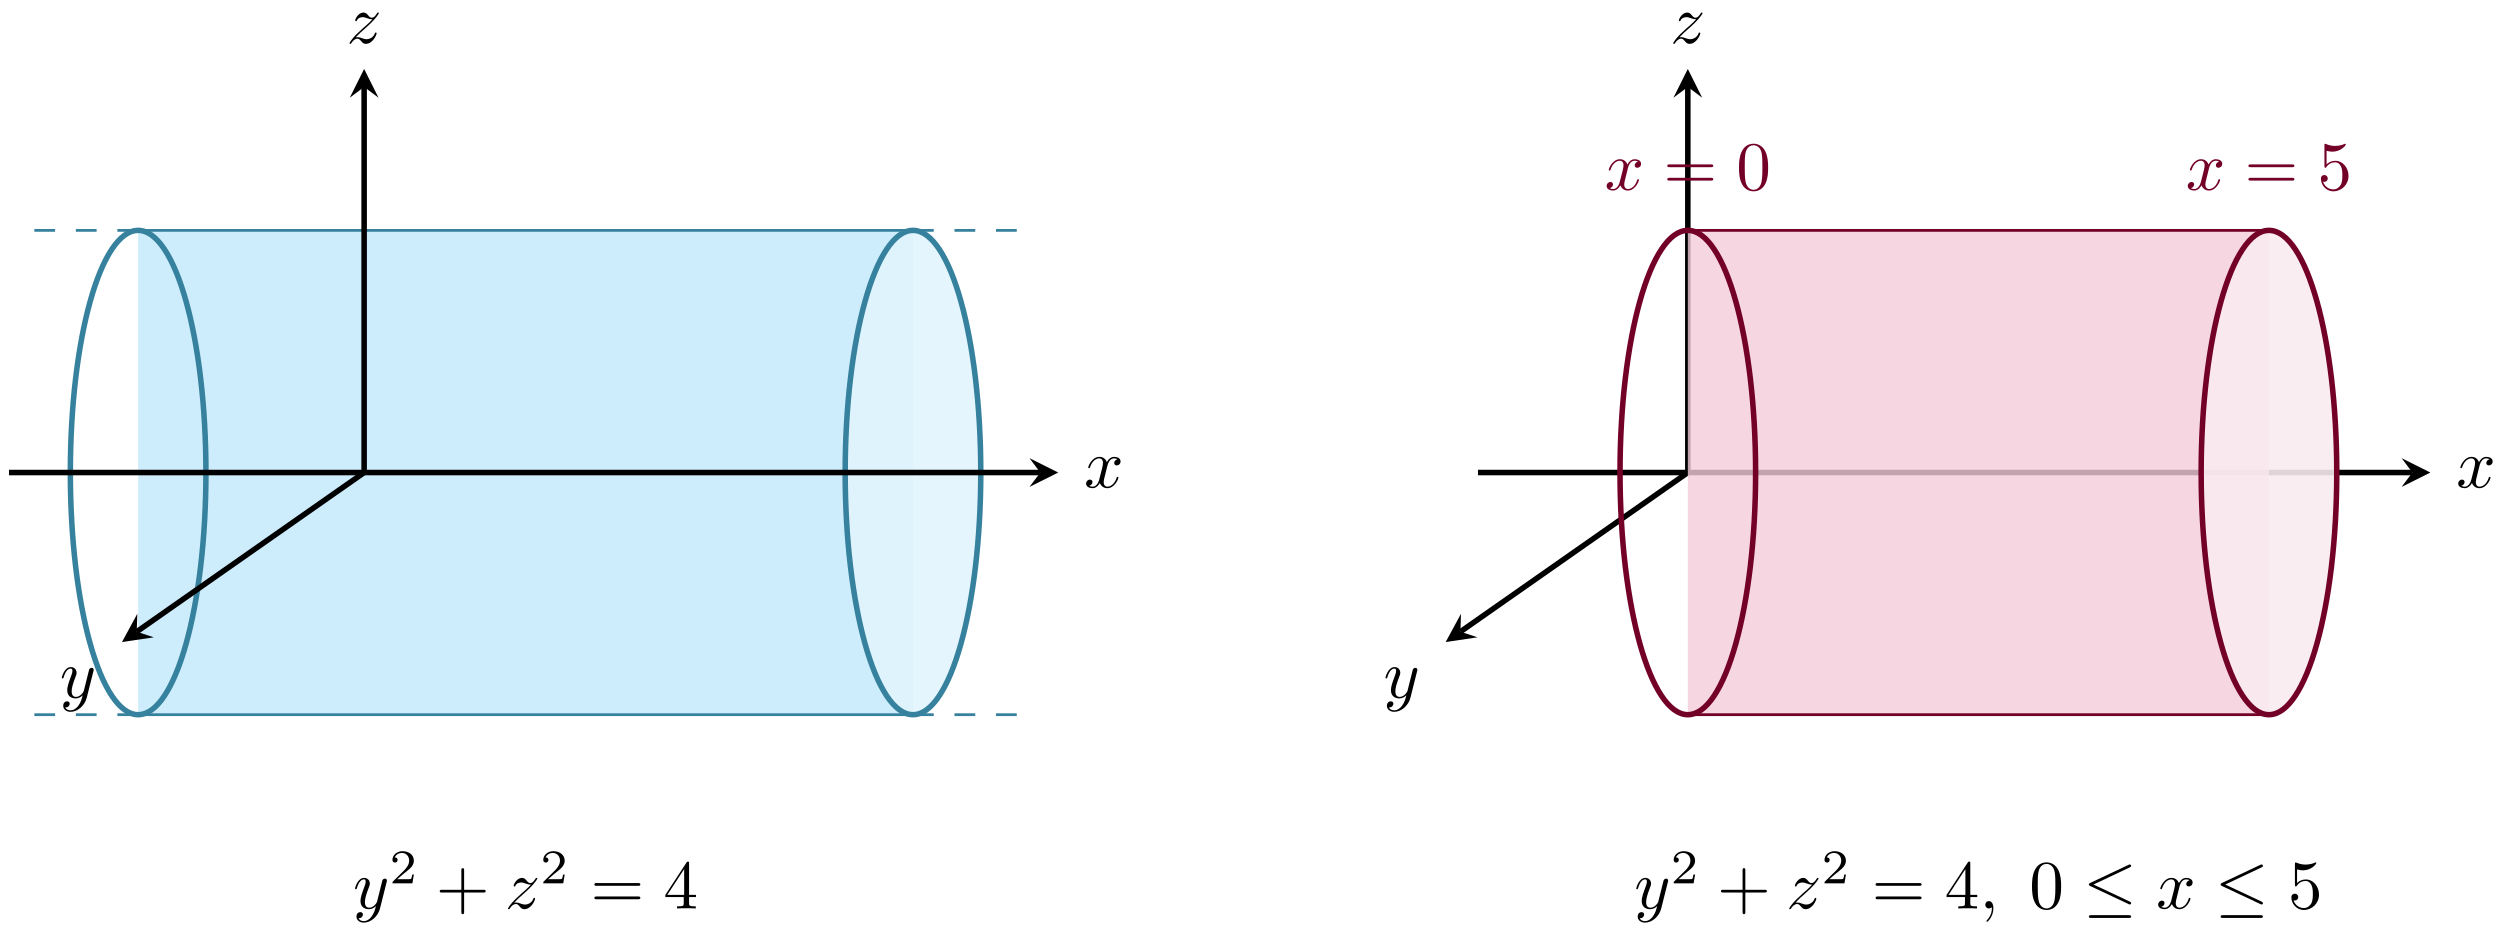
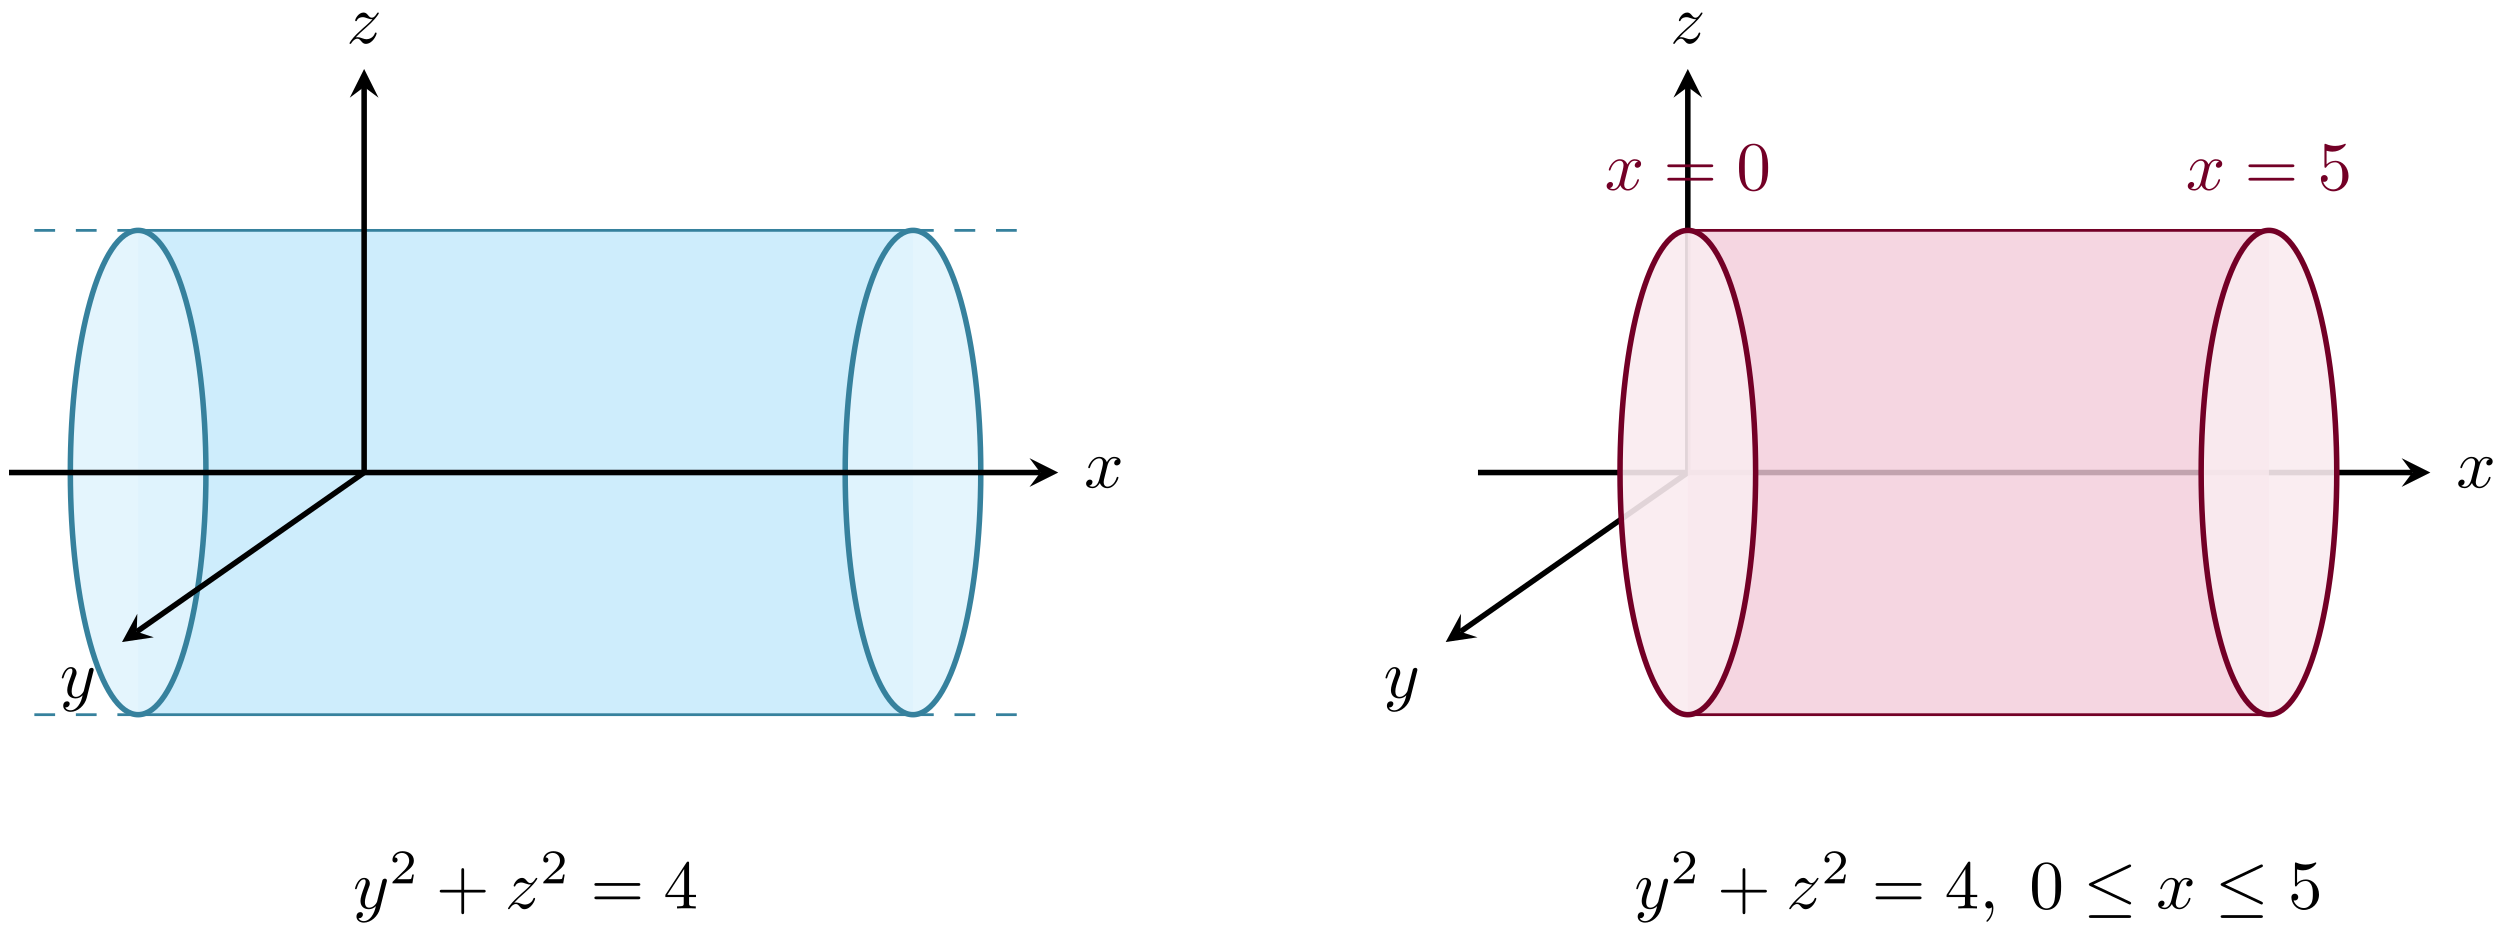
<svg xmlns="http://www.w3.org/2000/svg" xmlns:xlink="http://www.w3.org/1999/xlink" version="1.1" width="360" height="135" viewBox="0 0 360 135">
  <defs>
    <path id="font_1_4" d="M.133 .083C.187 .141 .216 .166 .252 .197 .252 .198 .314 .251 .35 .287 .445 .38 .467 .428 .467 .432 .467 .442 .458 .442 .456 .442 .449 .442 .446 .44 .441 .431 .411 .383 .39 .367 .366 .367 .342 .367 .33 .382 .315 .399 .296 .422 .279 .442 .246 .442 .171 .442 .125 .349 .125 .328 .125 .323 .128 .317 .137 .317 .146 .317 .148 .322 .15 .328 .169 .374 .227 .375 .235 .375 .256 .375 .275 .368 .298 .36 .338 .345 .349 .345 .375 .345 .339 .302 .255 .23 .236 .214L.146 .13C.078 .063 .043 .006 .043-.001 .043-.011 .053-.011 .055-.011 .063-.011 .065-.009 .071 .002 .094 .037 .124 .064 .156 .064 .179 .064 .189 .055 .214 .026 .231 .005 .249-.011 .278-.011 .377-.011 .435 .116 .435 .143 .435 .148 .431 .153 .423 .153 .414 .153 .412 .147 .409 .14 .386 .075 .322 .056 .289 .056 .269 .056 .251 .062 .23 .069 .196 .082 .181 .086 .16 .086 .158 .086 .142 .086 .133 .083Z" />
    <path id="font_1_3" d="M.486 .381C.49 .395 .49 .397 .49 .404 .49 .422 .476 .431 .461 .431 .451 .431 .435 .425 .426 .41 .424 .405 .416 .374 .412 .356 .405 .33 .398 .303 .392 .276L.347 .096C.343 .081 .3 .011 .234 .011 .183 .011 .172 .055 .172 .092 .172 .138 .189 .2 .223 .288 .239 .329 .243 .34 .243 .36 .243 .405 .211 .442 .161 .442 .066 .442 .029 .297 .029 .288 .029 .278 .039 .278 .041 .278 .051 .278 .052 .28 .057 .296 .084 .39 .124 .42 .158 .42 .166 .42 .183 .42 .183 .388 .183 .363 .173 .337 .166 .318 .126 .212 .108 .155 .108 .108 .108 .019 .171-.011 .23-.011 .269-.011 .303 .006 .331 .034 .318-.018 .306-.067 .266-.12 .24-.154 .202-.183 .156-.183 .142-.183 .097-.18 .08-.141 .096-.141 .109-.141 .123-.129 .133-.12 .143-.107 .143-.088 .143-.057 .116-.053 .106-.053 .083-.053 .05-.069 .05-.118 .05-.168 .094-.205 .156-.205 .259-.205 .362-.114 .39-.001L.486 .381Z" />
    <path id="font_1_2" d="M.334 .302C.34 .328 .363 .42 .433 .42 .438 .42 .462 .42 .483 .407 .455 .402 .435 .377 .435 .353 .435 .337 .446 .318 .473 .318 .495 .318 .527 .336 .527 .376 .527 .428 .468 .442 .434 .442 .376 .442 .341 .389 .329 .366 .304 .432 .25 .442 .221 .442 .117 .442 .06 .313 .06 .288 .06 .278 .07 .278 .072 .278 .08 .278 .083 .28 .085 .289 .119 .395 .185 .42 .219 .42 .238 .42 .273 .411 .273 .353 .273 .322 .256 .255 .219 .115 .203 .053 .168 .011 .124 .011 .118 .011 .095 .011 .074 .024 .099 .029 .121 .05 .121 .078 .121 .105 .099 .113 .084 .113 .054 .113 .029 .087 .029 .055 .029 .009 .079-.011 .123-.011 .189-.011 .225 .059 .228 .065 .24 .028 .276-.011 .336-.011 .439-.011 .496 .118 .496 .143 .496 .153 .487 .153 .484 .153 .475 .153 .473 .149 .471 .142 .438 .035 .37 .011 .338 .011 .299 .011 .283 .043 .283 .077 .283 .099 .289 .121 .3 .165L.334 .302Z" />
    <path id="font_2_1" d="M.505 .182H.471C.468 .16 .458 .101 .445 .091 .437 .085 .36 .085 .346 .085H.162C.267 .178 .302 .206 .362 .253 .436 .312 .505 .374 .505 .469 .505 .59 .399 .664 .271 .664 .147 .664 .063 .577 .063 .485 .063 .434 .106 .429 .116 .429 .14 .429 .169 .446 .169 .482 .169 .5 .162 .535 .11 .535 .141 .606 .209 .628 .256 .628 .356 .628 .408 .55 .408 .469 .408 .382 .346 .313 .314 .277L.073 .039C.063 .03 .063 .028 .063 0H.475L.505 .182Z" />
    <path id="font_3_1" d="M.409 .23H.688C.702 .23 .721 .23 .721 .25 .721 .27 .702 .27 .688 .27H.409V.55C.409 .564 .409 .583 .389 .583 .369 .583 .369 .564 .369 .55V.27H.089C.075 .27 .056 .27 .056 .25 .056 .23 .075 .23 .089 .23H.369V-.05C.369-.064 .369-.083 .389-.083 .409-.083 .409-.064 .409-.05V.23Z" />
    <path id="font_3_5" d="M.687 .327C.702 .327 .721 .327 .721 .347 .721 .367 .702 .367 .688 .367H.089C.075 .367 .056 .367 .056 .347 .056 .327 .075 .327 .09 .327H.687M.688 .133C.702 .133 .721 .133 .721 .153 .721 .173 .702 .173 .687 .173H.09C.075 .173 .056 .173 .056 .153 .056 .133 .075 .133 .089 .133H.688Z" />
    <path id="font_3_3" d="M.294 .165V.078C.294 .042 .292 .031 .218 .031H.197V0C.238 .003 .29 .003 .332 .003 .374 .003 .427 .003 .468 0V.031H.447C.373 .031 .371 .042 .371 .078V.165H.471V.196H.371V.651C.371 .671 .371 .677 .355 .677 .346 .677 .343 .677 .335 .665L.028 .196V.165H.294M.3 .196H.056L.3 .569V.196Z" />
    <path id="font_3_2" d="M.46 .32C.46 .4 .455 .48 .42 .554 .374 .65 .292 .666 .25 .666 .19 .666 .117 .64 .076 .547 .044 .478 .039 .4 .039 .32 .039 .245 .043 .155 .084 .079 .127-.002 .2-.022 .249-.022 .303-.022 .379-.001 .423 .094 .455 .163 .46 .241 .46 .32M.249-0C.21-0 .151 .025 .133 .121 .122 .181 .122 .273 .122 .332 .122 .396 .122 .462 .13 .516 .149 .635 .224 .644 .249 .644 .282 .644 .348 .626 .367 .527 .377 .471 .377 .395 .377 .332 .377 .257 .377 .189 .366 .125 .351 .03 .294-0 .249-0Z" />
    <path id="font_3_4" d="M.449 .2C.449 .319 .367 .419 .259 .419 .211 .419 .168 .403 .132 .368V.564C.152 .558 .185 .551 .217 .551 .34 .551 .41 .642 .41 .655 .41 .661 .407 .666 .4 .666 .399 .666 .397 .666 .392 .663 .372 .654 .323 .634 .256 .634 .216 .634 .17 .641 .123 .662 .115 .665 .113 .665 .111 .665 .101 .665 .101 .657 .101 .641V.344C.101 .326 .101 .318 .115 .318 .122 .318 .124 .321 .128 .327 .139 .343 .176 .397 .257 .397 .309 .397 .334 .351 .342 .333 .358 .296 .36 .257 .36 .207 .36 .172 .36 .112 .336 .07 .312 .031 .275 .006 .229 .006 .156 .006 .099 .058 .082 .117 .085 .116 .088 .115 .099 .115 .132 .115 .149 .14 .149 .164 .149 .188 .132 .213 .099 .213 .085 .213 .05 .206 .05 .16 .05 .074 .119-.022 .231-.022 .347-.022 .449 .073 .449 .2Z" />
    <path id="font_1_1" d="M.203 .001C.203 .067 .178 .106 .139 .106 .106 .106 .086 .081 .086 .053 .086 .026 .106 0 .139 0 .151 0 .164 .004 .174 .013 .177 .015 .178 .016 .179 .016 .18 .016 .181 .015 .181 .001 .181-.073 .146-.133 .113-.166 .102-.177 .102-.179 .102-.182 .102-.189 .107-.193 .112-.193 .123-.193 .203-.116 .203 .001Z" />
    <path id="font_4_1" d="M.675 .594C.686 .599 .694 .604 .694 .616 .694 .627 .686 .636 .674 .636 .669 .636 .66 .632 .656 .63L.103 .369C.086 .361 .083 .354 .083 .346 .083 .337 .089 .33 .103 .324L.656 .064C.669 .057 .671 .057 .674 .057 .685 .057 .694 .066 .694 .077 .694 .086 .69 .092 .673 .1L.15 .346 .675 .594M.659-.137C.676-.137 .694-.137 .694-.117 .694-.097 .673-.097 .658-.097H.119C.104-.097 .083-.097 .083-.117 .083-.137 .101-.137 .118-.137H.659Z" />
  </defs>
  <path transform="matrix(1.00003,0,0,-1.00008,52.43505,68.0444)" d="M-32.542-34.867V34.867H79.031V-34.867ZM79.031 34.867" fill="#c1e8fb" fill-opacity=".8" />
+   <path transform="matrix(1.00003,0,0,-1.00008,52.43505,68.0444)" d="M-22.78 0C-22.78 19.257-27.15 34.867-32.542 34.867-37.934 34.867-42.305 19.257-42.305 0-42.305-19.257-37.934-34.867-32.542-34.867-27.15-34.867-22.78-19.257-22.78 0ZM-32.542 0" fill="#e1f4fd" fill-opacity=".9" />
  <path transform="matrix(1.00003,0,0,-1.00008,52.43505,68.0444)" d="M88.794 0C88.794 19.257 84.423 34.867 79.031 34.867 73.64 34.867 69.269 19.257 69.269 0 69.269-19.257 73.64-34.867 79.031-34.867 84.423-34.867 88.794-19.257 88.794 0ZM79.031 0" fill="#e1f4fd" fill-opacity=".9" />
  <path transform="matrix(1.00003,0,0,-1.00008,52.43505,68.0444)" stroke-width=".797" stroke-linecap="butt" stroke-miterlimit="10" stroke-linejoin="miter" fill="none" stroke="#36819d" d="M-22.78 0C-22.78 19.257-27.15 34.867-32.542 34.867-37.934 34.867-42.305 19.257-42.305 0-42.305-19.257-37.934-34.867-32.542-34.867-27.15-34.867-22.78-19.257-22.78 0ZM-32.542 0" />
  <path transform="matrix(1.00003,0,0,-1.00008,52.43505,68.0444)" stroke-width=".797" stroke-linecap="butt" stroke-miterlimit="10" stroke-linejoin="miter" fill="none" stroke="#36819d" d="M88.794 0C88.794 19.257 84.423 34.867 79.031 34.867 73.64 34.867 69.269 19.257 69.269 0 69.269-19.257 73.64-34.867 79.031-34.867 84.423-34.867 88.794-19.257 88.794 0ZM79.031 0" />
  <path transform="matrix(1.00003,0,0,-1.00008,52.43505,68.0444)" stroke-width=".399" stroke-linecap="butt" stroke-miterlimit="10" stroke-linejoin="miter" fill="none" stroke="#36819d" d="M-32.542 34.867H79.031" />
  <path transform="matrix(1.00003,0,0,-1.00008,52.43505,68.0444)" stroke-width=".399" stroke-linecap="butt" stroke-miterlimit="10" stroke-linejoin="miter" fill="none" stroke="#36819d" d="M-32.542-34.867H79.031" />
  <path transform="matrix(1.00003,0,0,-1.00008,52.43505,68.0444)" stroke-width=".399" stroke-linecap="butt" stroke-dasharray="2.989,2.989" stroke-miterlimit="10" stroke-linejoin="miter" fill="none" stroke="#36819d" d="M-32.542 34.867H-48.814" />
  <path transform="matrix(1.00003,0,0,-1.00008,52.43505,68.0444)" stroke-width=".399" stroke-linecap="butt" stroke-dasharray="2.989,2.989" stroke-miterlimit="10" stroke-linejoin="miter" fill="none" stroke="#36819d" d="M-32.542-34.867H-48.814" />
  <path transform="matrix(1.00003,0,0,-1.00008,52.43505,68.0444)" stroke-width=".399" stroke-linecap="butt" stroke-dasharray="2.989,2.989" stroke-miterlimit="10" stroke-linejoin="miter" fill="none" stroke="#36819d" d="M79.031 34.867H95.303" />
  <path transform="matrix(1.00003,0,0,-1.00008,52.43505,68.0444)" stroke-width=".399" stroke-linecap="butt" stroke-dasharray="2.989,2.989" stroke-miterlimit="10" stroke-linejoin="miter" fill="none" stroke="#36819d" d="M79.031-34.867H95.303" />
  <path transform="matrix(1.00003,0,0,-1.00008,52.43505,68.0444)" stroke-width=".797" stroke-linecap="butt" stroke-miterlimit="10" stroke-linejoin="miter" fill="none" stroke="#000000" d="M0 0V55.521" />
  <path transform="matrix(0,-1.00008,-1.00003,-0,52.43505,12.51876)" d="M2.59 0-1.554 2.072 0 0-1.554-2.072" />
  <use data-text="z" xlink:href="#font_1_4" transform="matrix(9.962899,0,0,-9.963397,49.89896,6.208454)" />
  <path transform="matrix(1.00003,0,0,-1.00008,52.43505,68.0444)" stroke-width=".797" stroke-linecap="butt" stroke-miterlimit="10" stroke-linejoin="miter" fill="none" stroke="#000000" d="M0 0-32.745-22.921" />
  <path transform="matrix(-.8192346,.5735059,.5734772,.8192755,19.68917,90.96771)" d="M2.59 0-1.554 2.072 0 0-1.554-2.072" />
  <use data-text="y" xlink:href="#font_1_3" transform="matrix(9.962899,0,0,-9.963397,8.605728,100.462)" />
  <path transform="matrix(1.00003,0,0,-1.00008,52.43505,68.0444)" stroke-width=".797" stroke-linecap="butt" stroke-miterlimit="10" stroke-linejoin="miter" fill="none" stroke="#000000" d="M-51.138 0H97.362" />
  <path transform="matrix(1.00003,0,0,-1.00008,149.7995,68.0444)" d="M2.59 0-1.554 2.072 0 0-1.554-2.072" />
  <use data-text="x" xlink:href="#font_1_2" transform="matrix(9.962899,0,0,-9.963397,156.1092,70.18958)" />
  <use data-text="y" xlink:href="#font_1_3" transform="matrix(9.962899,0,0,-9.963397,50.83299,130.8174)" />
  <use data-text="2" xlink:href="#font_2_1" transform="matrix(6.97401,0,0,-6.974358,56.07414,127.2021)" />
  <use data-text="+" xlink:href="#font_3_1" transform="matrix(9.962899,0,0,-9.963397,62.75835,130.8174)" />
  <use data-text="z" xlink:href="#font_1_4" transform="matrix(9.962899,0,0,-9.963397,72.72066,130.8174)" />
  <use data-text="2" xlink:href="#font_2_1" transform="matrix(6.97401,0,0,-6.974358,77.79282,127.2021)" />
  <use data-text="=" xlink:href="#font_3_5" transform="matrix(9.962899,0,0,-9.963397,85.02904,130.8174)" />
  <use data-text="4" xlink:href="#font_3_3" transform="matrix(9.962899,0,0,-9.963397,95.52994,130.8174)" />
  <path transform="matrix(1.00003,0,0,-1.00008,52.43505,68.0444)" stroke-width=".797" stroke-linecap="butt" stroke-miterlimit="10" stroke-linejoin="miter" fill="none" stroke="#000000" d="M190.606 0V55.521" />
  <path transform="matrix(0,-1.00008,-1.00003,-0,243.0464,12.51876)" d="M2.59 0-1.554 2.072 0 0-1.554-2.072" />
  <use data-text="z" xlink:href="#font_1_4" transform="matrix(9.962899,0,0,-9.963397,240.5107,6.208454)" />
  <path transform="matrix(1.00003,0,0,-1.00008,52.43505,68.0444)" stroke-width=".797" stroke-linecap="butt" stroke-miterlimit="10" stroke-linejoin="miter" fill="none" stroke="#000000" d="M190.606 0 157.861-22.921" />
  <path transform="matrix(-.8192346,.5735059,.5734772,.8192755,210.3005,90.96771)" d="M2.59 0-1.554 2.072 0 0-1.554-2.072" />
  <use data-text="y" xlink:href="#font_1_3" transform="matrix(9.962899,0,0,-9.963397,199.2175,100.462)" />
  <path transform="matrix(1.00003,0,0,-1.00008,52.43505,68.0444)" stroke-width=".797" stroke-linecap="butt" stroke-miterlimit="10" stroke-linejoin="miter" fill="none" stroke="#000000" d="M160.388 0H294.941" />
  <path transform="matrix(1.00003,0,0,-1.00008,347.3845,68.0444)" d="M2.59 0-1.554 2.072 0 0-1.554-2.072" />
  <use data-text="x" xlink:href="#font_1_2" transform="matrix(9.962899,0,0,-9.963397,353.6941,70.18958)" />
  <path transform="matrix(1.00003,0,0,-1.00008,52.43505,68.0444)" d="M190.606-34.867V34.867H274.286V-34.867ZM274.286 34.867" fill="#f2ccd9" fill-opacity=".8" />
+   <path transform="matrix(1.00003,0,0,-1.00008,52.43505,68.0444)" d="M200.368 0C200.368 19.257 195.997 34.867 190.606 34.867 185.214 34.867 180.843 19.257 180.843 0 180.843-19.257 185.214-34.867 190.606-34.867 195.997-34.867 200.368-19.257 200.368 0ZM190.606 0" fill="#faebf0" fill-opacity=".9" />
  <path transform="matrix(1.00003,0,0,-1.00008,52.43505,68.0444)" d="M284.049 0C284.049 19.257 279.678 34.867 274.286 34.867 268.894 34.867 264.524 19.257 264.524 0 264.524-19.257 268.894-34.867 274.286-34.867 279.678-34.867 284.049-19.257 284.049 0ZM274.286 0" fill="#faebf0" fill-opacity=".9" />
  <path transform="matrix(1.00003,0,0,-1.00008,52.43505,68.0444)" stroke-width=".797" stroke-linecap="butt" stroke-miterlimit="10" stroke-linejoin="miter" fill="none" stroke="#730026" d="M200.368 0C200.368 19.257 195.997 34.867 190.606 34.867 185.214 34.867 180.843 19.257 180.843 0 180.843-19.257 185.214-34.867 190.606-34.867 195.997-34.867 200.368-19.257 200.368 0ZM190.606 0" />
  <path transform="matrix(1.00003,0,0,-1.00008,52.43505,68.0444)" stroke-width=".797" stroke-linecap="butt" stroke-miterlimit="10" stroke-linejoin="miter" fill="none" stroke="#730026" d="M284.049 0C284.049 19.257 279.678 34.867 274.286 34.867 268.894 34.867 264.524 19.257 264.524 0 264.524-19.257 268.894-34.867 274.286-34.867 279.678-34.867 284.049-19.257 284.049 0ZM274.286 0" />
  <path transform="matrix(1.00003,0,0,-1.00008,52.43505,68.0444)" stroke-width=".399" stroke-linecap="butt" stroke-miterlimit="10" stroke-linejoin="miter" fill="none" stroke="#730026" d="M190.606 34.867H274.286" />
  <path transform="matrix(1.00003,0,0,-1.00008,52.43505,68.0444)" stroke-width=".399" stroke-linecap="butt" stroke-miterlimit="10" stroke-linejoin="miter" fill="none" stroke="#730026" d="M190.606-34.867H274.286" />
  <use data-text="x" xlink:href="#font_1_2" transform="matrix(9.962899,0,0,-9.963397,231.0664,27.33015)" fill="#730026" />
  <use data-text="=" xlink:href="#font_3_5" transform="matrix(9.962899,0,0,-9.963397,239.5277,27.33015)" fill="#730026" />
  <use data-text="0" xlink:href="#font_3_2" transform="matrix(9.962899,0,0,-9.963397,250.0286,27.33015)" fill="#730026" />
  <use data-text="x" xlink:href="#font_1_2" transform="matrix(9.962899,0,0,-9.963397,314.75,27.33015)" fill="#730026" />
  <use data-text="=" xlink:href="#font_3_5" transform="matrix(9.962899,0,0,-9.963397,323.2112,27.33015)" fill="#730026" />
  <use data-text="5" xlink:href="#font_3_4" transform="matrix(9.962899,0,0,-9.963397,333.7121,27.33015)" fill="#730026" />
  <use data-text="y" xlink:href="#font_1_3" transform="matrix(9.962899,0,0,-9.963397,235.3296,130.8174)" />
  <use data-text="2" xlink:href="#font_2_1" transform="matrix(6.97401,0,0,-6.974358,240.5707,127.2021)" />
  <use data-text="+" xlink:href="#font_3_1" transform="matrix(9.962899,0,0,-9.963397,247.2549,130.8174)" />
  <use data-text="z" xlink:href="#font_1_4" transform="matrix(9.962899,0,0,-9.963397,257.2172,130.8174)" />
  <use data-text="2" xlink:href="#font_2_1" transform="matrix(6.97401,0,0,-6.974358,262.2894,127.2021)" />
  <use data-text="=" xlink:href="#font_3_5" transform="matrix(9.962899,0,0,-9.963397,269.5256,130.8174)" />
  <use data-text="4" xlink:href="#font_3_3" transform="matrix(9.962899,0,0,-9.963397,280.0265,130.8174)" />
  <use data-text="," xlink:href="#font_1_1" transform="matrix(9.962899,0,0,-9.963397,285.0241,130.8174)" />
  <use data-text="0" xlink:href="#font_3_2" transform="matrix(9.962899,0,0,-9.963397,292.2193,130.8174)" />
  <use data-text="≤" xlink:href="#font_4_1" transform="matrix(9.962899,0,0,-9.963397,299.9685,130.8174)" />
  <use data-text="x" xlink:href="#font_1_2" transform="matrix(9.962899,0,0,-9.963397,310.4848,130.8174)" />
  <use data-text="≤" xlink:href="#font_4_1" transform="matrix(9.962899,0,0,-9.963397,318.9461,130.8174)" />
  <use data-text="5" xlink:href="#font_3_4" transform="matrix(9.962899,0,0,-9.963397,329.4624,130.8174)" />
</svg>
